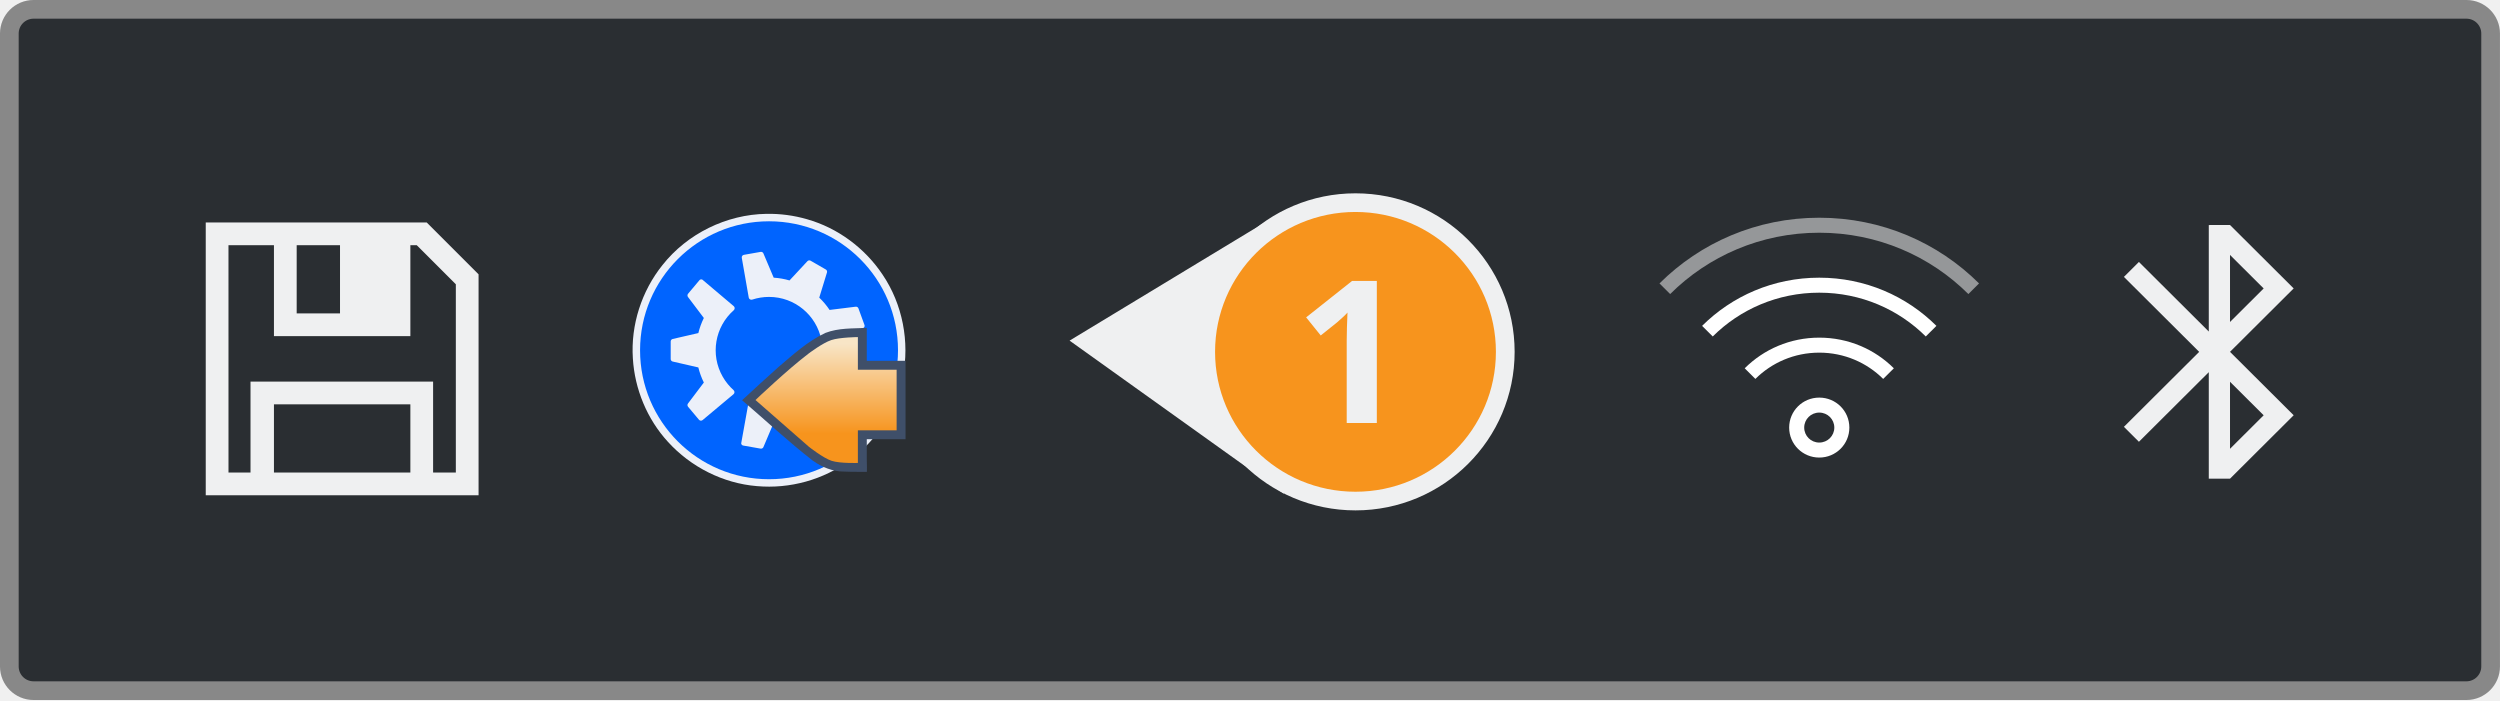
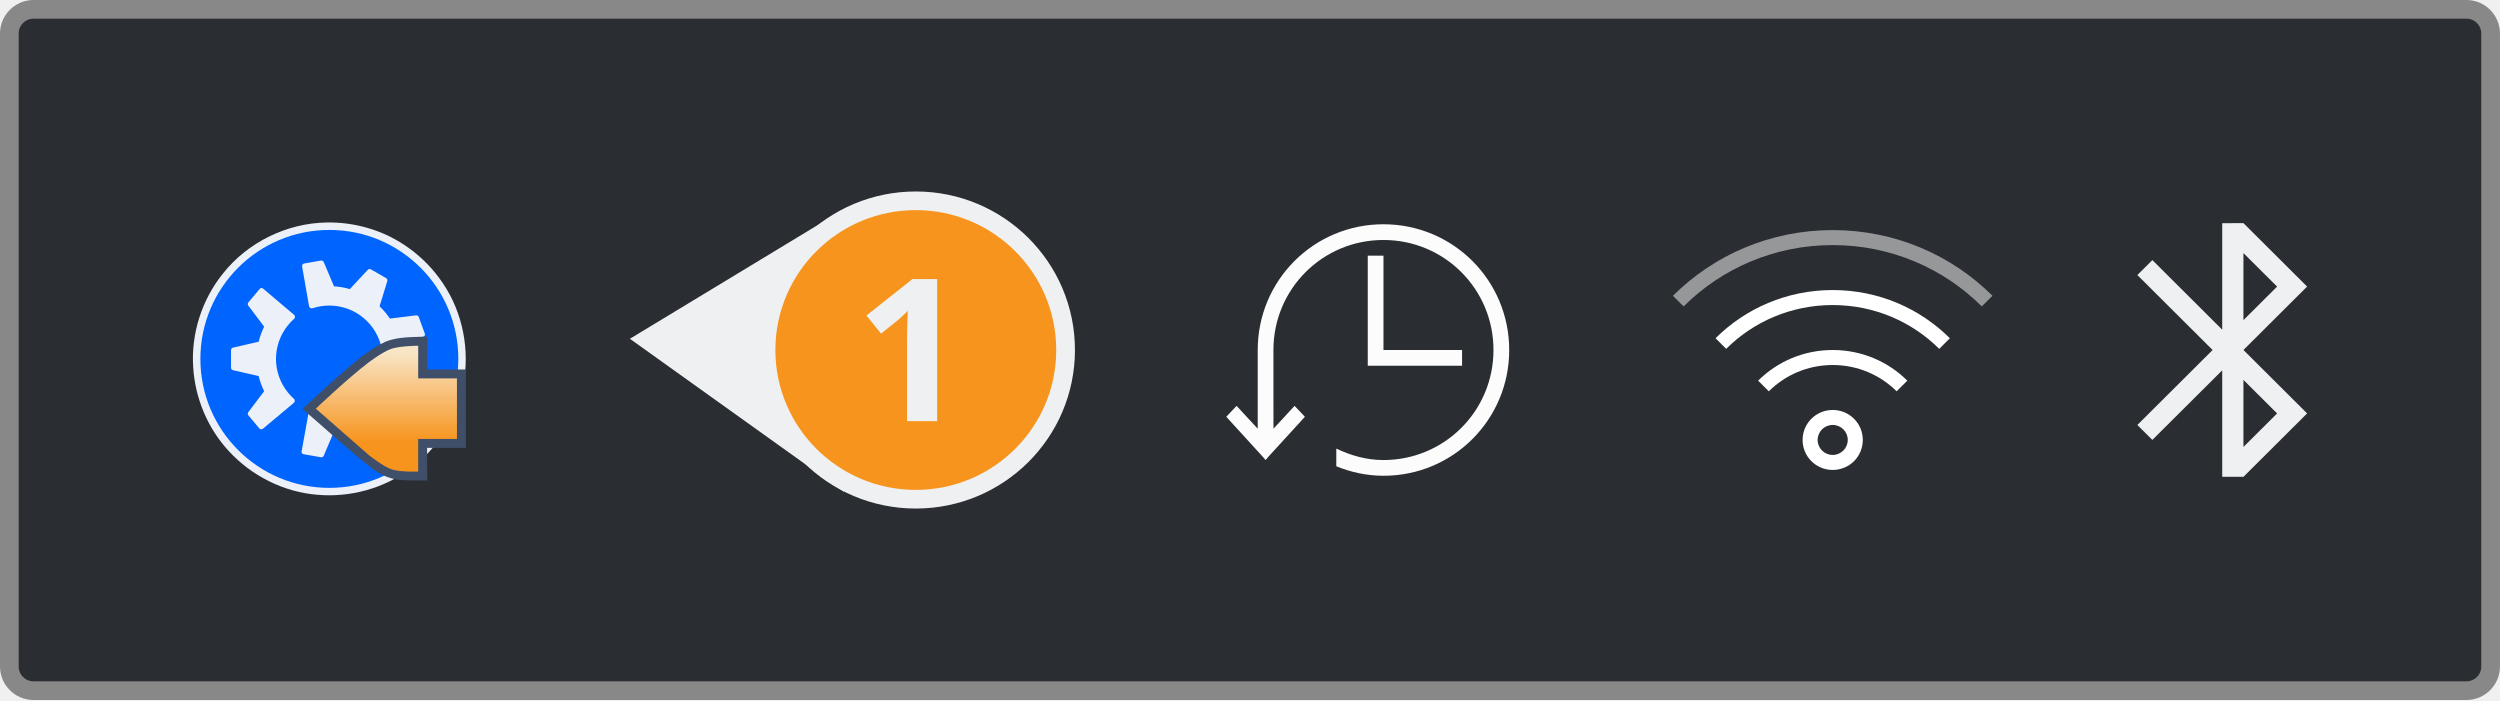
<svg xmlns="http://www.w3.org/2000/svg" width="132.29mm" height="37.042mm" version="1.1" viewBox="0 0 132.29 37.042">
  <defs>
    <linearGradient id="a" x1="229.14" x2="229.14" y1="113.98" y2="297.17" gradientTransform="matrix(.2563 0 0 .1333 -15.993 -6.5292)" gradientUnits="userSpaceOnUse">
      <stop stop-color="#2a2e32" offset="0" />
      <stop stop-color="#2a2e32" offset="1" />
    </linearGradient>
    <linearGradient id="linearGradient10889" x1="-761.37" x2="-761.37" y1="109.03" y2="66.956" gradientTransform="translate(860,-28)" gradientUnits="userSpaceOnUse">
      <stop stop-color="#f7941d" offset="0" />
      <stop stop-color="#f8e5c6" offset="1" />
    </linearGradient>
  </defs>
-   <path class="ColorScheme-Text" d="m39.52 12.524v1.617h-2.434v11.317h11.36v-11.317h-2.434v-1.617zm-1.623 2.425h0.811v1.617h8.115v-1.617h0.811v9.7h-9.738zm1.623 2.425v0.808h6.492v-0.808zm0 2.425v0.808h4.869v-0.808zm0 2.425v0.808h2.434v-0.808z" color="#eff0f1" fill="currentColor" stroke-width=".264" />
+   <path class="ColorScheme-Text" d="m16.254 12.524v1.617h-2.434v11.317h11.36v-11.317h-2.434v-1.617zm-1.623 2.425h0.811v1.617h8.115v-1.617h0.811v9.7h-9.738zm1.623 2.425v0.808h6.492v-0.808zm0 2.425v0.808h4.869v-0.808zm0 2.425v0.808h2.434v-0.808z" color="#eff0f1" fill="currentColor" stroke-width=".264" />
  <rect x=".494" y=".494" width="131.3" height="36.053" ry="1.281" fill="url(#a)" stroke="#888" stroke-width=".989" />
-   <path class="ColorScheme-Text" d="m10.887 11.772v14.437h14.437v-11.693l-2.745-2.745h-10.49zm1.203 1.203h2.406v4.812h7.219v-4.812h0.338l2.068 2.068v9.963h-1.203v-4.812h-9.662v4.812h-1.165zm3.609 0h2.293v3.609h-2.293zm-1.203 8.422h7.219v3.609h-7.219z" color="#eff0f1" fill="currentColor" />
-   <path class="ColorScheme-Text" d="m116.88 11.908v5.636l-3.697-3.683-0.794 0.791 3.983 3.967-3.983 3.967 0.794 0.791 3.697-3.683v5.636h1.123l3.369-3.356-3.369-3.356 3.369-3.356-3.369-3.356zm1.123 1.582 1.781 1.774-1.781 1.774zm0 6.711 1.781 1.774-1.781 1.774z" color="#eff0f1" fill="currentColor" stroke-width=".264" />
-   <g transform="matrix(.2642 0 0 .26318 33.875 -.38059)">
+   <path class="ColorScheme-Text" d="m117.591 11.81v5.636l-3.697-3.683-0.794 0.791 3.983 3.967-3.983 3.967 0.794 0.791 3.697-3.683v5.636h1.123l3.369-3.356-3.369-3.356 3.369-3.356-3.369-3.356zm1.123 1.582 1.781 1.774-1.781 1.774zm0 6.711 1.781 1.774-1.781 1.774z" color="#eff0f1" fill="currentColor" stroke-width=".264" />
+   <g transform="matrix(.2642 0 0 .26318 10.60886 -.4782275)">
    <path d="m129.06 43.763-0.163 56.961-42.892-30.792z" fill="#eff0f1" />
    <g transform="translate(6,100)" stroke-width="3.75">
      <circle cx="137.27" cy="-27.809" r="30" fill="#f7941d" stroke="#eff0f1" />
      <text x="125.026" y="-13.509" fill="#eff0f1" font-family="Nunito" font-size="40px" font-weight="bold" style="font-variant-caps:normal;font-variant-east-asian:normal;font-variant-ligatures:normal;font-variant-numeric:normal;line-height:1.25" xml:space="preserve">
        <tspan x="125.026" y="-13.509" fill="#eff0f1" font-family="Nunito" font-size="40px" font-weight="bold" stroke-width="3.75" style="font-variant-caps:normal;font-variant-east-asian:normal;font-variant-ligatures:normal;font-variant-numeric:normal">1</tspan>
      </text>
    </g>
  </g>
-   <g transform="matrix(.1128 0 0 .1128 33.475 11.315)">
+   <g transform="matrix(.1128 0 0 .1128 10.20886 11.77256)">
    <path d="m62.732 0.011c-18.717 0.274-37.106 9.315-48.71 24.013-9.817 12.218-14.935 28.138-13.903 43.792 0.856 14.399 6.684 28.486 16.442 39.135 10.695 11.784 25.87 19.501 41.768 20.784 15.401 1.377 31.302-2.963 43.686-12.268 12.667-9.343 21.768-23.473 24.749-38.954 3.281-16.429-0.104-34.153-9.534-48.041-8.292-12.412-21.004-21.857-35.389-25.933-6.193-1.802-12.661-2.653-19.109-2.528z" fill="#ecf0f9" />
    <path d="m63.999 3.5c-33.413 0-60.499 27.086-60.499 60.498s27.087 60.502 60.499 60.502c33.413 0 60.501-27.09 60.501-60.502s-27.088-60.498-60.501-60.498zm-3.546 14.353c0.399 0.067 0.749 0.333 0.914 0.722l4.815 11.371c2.561 0.162 5.045 0.606 7.421 1.302l8.408-9.033c0.384-0.413 1.003-0.505 1.491-0.223l7.128 4.115c0.488 0.282 0.717 0.863 0.552 1.402l-3.622 11.807c1.817 1.735 3.443 3.669 4.843 5.767l12.253-1.516c0.56-0.069 1.092 0.258 1.285 0.787l2.841 7.807c0.177 0.487-5e-3 1.032-0.439 1.314l-18.158 6.537c-0.723 0.26-1.501-0.212-1.652-0.966-2.298-11.448-12.409-20.07-24.534-20.07-2.748 0-5.392 0.443-7.865 1.261-0.729 0.241-1.523-0.2-1.655-0.956l-3.262-18.643c-0.115-0.658 0.324-1.284 0.981-1.399l7.846-1.384c0.139-0.024 0.277-0.024 0.41-0.002zm-28.1 12.894c0.123 0.016 0.245 0.054 0.36 0.113l14.74 12.457c0.587 0.496 0.568 1.406-0.01 1.914-8.765 7.714-11.178 20.781-5.115 31.281 1.374 2.38 3.079 4.449 5.025 6.181 0.573 0.511 0.588 1.42-9.5e-4 1.913l-14.513 12.147c-0.512 0.428-1.275 0.361-1.704-0.15l-5.121-6.103c-0.362-0.432-0.379-1.057-0.039-1.507l7.441-9.856c-1.14-2.298-1.997-4.672-2.583-7.078l-12.027-2.765c-0.549-0.126-0.939-0.616-0.939-1.18v-8.23c0-0.564 0.389-1.053 0.939-1.18l12.036-2.767c0.594-2.442 1.455-4.817 2.572-7.078l-7.439-9.854c-0.34-0.45-0.324-1.075 0.039-1.507l5.341-6.365c0.25-0.298 0.628-0.436 0.997-0.388zm57.274 37.298c0.177-0.018 0.361 0.001 0.541 0.067l17.776 6.496c0.627 0.229 0.95 0.923 0.722 1.55l-2.725 7.486c-0.193 0.53-0.726 0.856-1.285 0.787l-12.256-1.516c-1.42 2.137-3.047 4.066-4.837 5.776l3.619 11.798c0.165 0.539-0.064 1.121-0.552 1.402l-7.129 4.115c-0.488 0.282-1.107 0.189-1.491-0.223l-8.414-9.04c-2.412 0.706-4.9 1.147-7.417 1.311l-4.813 11.369c-0.22 0.519-0.768 0.818-1.324 0.72l-8.183-1.443c-0.51-0.09-0.891-0.52-0.918-1.038l3.417-18.994c0.136-0.756 0.935-1.194 1.663-0.948 11.063 3.733 23.586-0.712 29.648-11.212 1.374-2.38 2.313-4.891 2.841-7.442 0.117-0.564 0.585-0.968 1.116-1.023z" fill="#0064ff" />
  </g>
-   <g transform="matrix(.1128 0 0 .1128 33.474 13.797)" stroke-width="31.432">
+   <g transform="matrix(.1128 0 0 .1128 10.20786 14.25456)" stroke-width="31.432">
    <path d="m109.66 31.521c-6.423 0.292-13.075-0.031-19.18 2.326-8.354 3.884-15.193 10.202-22.145 16.105-5.741 5.065-11.32 10.311-16.968 15.481 11.065 9.47 21.704 19.45 33.213 28.387 4.251 3.025 9.331 5.1 14.606 5.088 2.729 0.163 10.728 0.132 10.728 0.132s0.077-3.582-0.049-5.843v-9.464h18.182v-36.783h-18.182v-15.434c-0.068 2e-3 -0.137 0.004-0.205 0.006z" fill="#3f4f69" />
    <path d="m82.556 43.556c-9.632 7.265-24.905 21.786-24.905 21.786l25.032 21.904s6.676 5.304 10.683 6.616c3.902 1.278 12.319 0.996 12.319 0.996v-15.31h18.181v-28.416h-18.181v-15.31s-8.448 0.054-12.517 1.41c-4.09 1.364-10.611 6.324-10.611 6.324z" fill="url(#linearGradient10889)" />
  </g>
-   <g transform="matrix(.84937 0 0 .8461 28.304 10.437)" fill="#fff">
+   <g transform="matrix(.84937 0 0 .8461 29.01515 11.09165)" fill="#fff">
    <path class="ColorScheme-Text" d="m80.017 1.281c-3.895 0-7.412 1.567-9.954 4.109l0.665 0.665c2.372-2.372 5.653-3.836 9.289-3.836 3.636 0 6.917 1.464 9.289 3.836l0.665-0.665c-2.542-2.542-6.058-4.109-9.954-4.109z" color="#eff0f1" opacity=".5" />
    <path class="ColorScheme-Text" d="m80.017 5.031c-2.857 0-5.435 1.15-7.299 3.014l0.663 0.663c1.694-1.694 4.039-2.739 6.636-2.739s4.941 1.045 6.636 2.739l0.663-0.663c-1.864-1.864-4.442-3.014-7.299-3.014zm0 3.75c-1.818 0-3.459 0.731-4.645 1.917l0.665 0.665c1.017-1.017 2.423-1.644 3.981-1.644s2.964 0.628 3.981 1.644l0.665-0.665c-1.186-1.186-2.828-1.917-4.645-1.917zm0 3.75c-1.039 0-1.875 0.836-1.875 1.875 0 1.039 0.836 1.875 1.875 1.875 1.039 0 1.875-0.836 1.875-1.875 0-1.039-0.836-1.875-1.875-1.875zm0 0.937c0.519 0 0.938 0.418 0.938 0.937 0 0.519-0.418 0.938-0.938 0.938s-0.938-0.418-0.938-0.938c0-0.519 0.418-0.937 0.938-0.937z" color="#eff0f1" />
  </g>
+   <g transform="matrix(.8317765 0 0 .8317765 63.22644 9.371458)">
+     <path class="ColorScheme-Text" d="m12 3c-4.432 0-8 3.568-8 8v5.008l-1.344-1.455-0.656 0.695 2.312 2.531 0.189 0.221 0.188-0.221 2.312-2.531-0.656-0.695-1.344 1.455-0.002-5.008c0-3.878 3.122-7 7-7s7 3.122 7 7-3.122 7-7 7c-1.087 0-2.084-0.292-3-0.73v1.127c0.928 0.375 1.934 0.604 3 0.604 4.432 0 8-3.568 8-8s-3.568-8-8-8zm-1 2v7h6v-1h-5v-6z" color="#fcfcfc" fill="currentColor" />
+   </g>
</svg>
